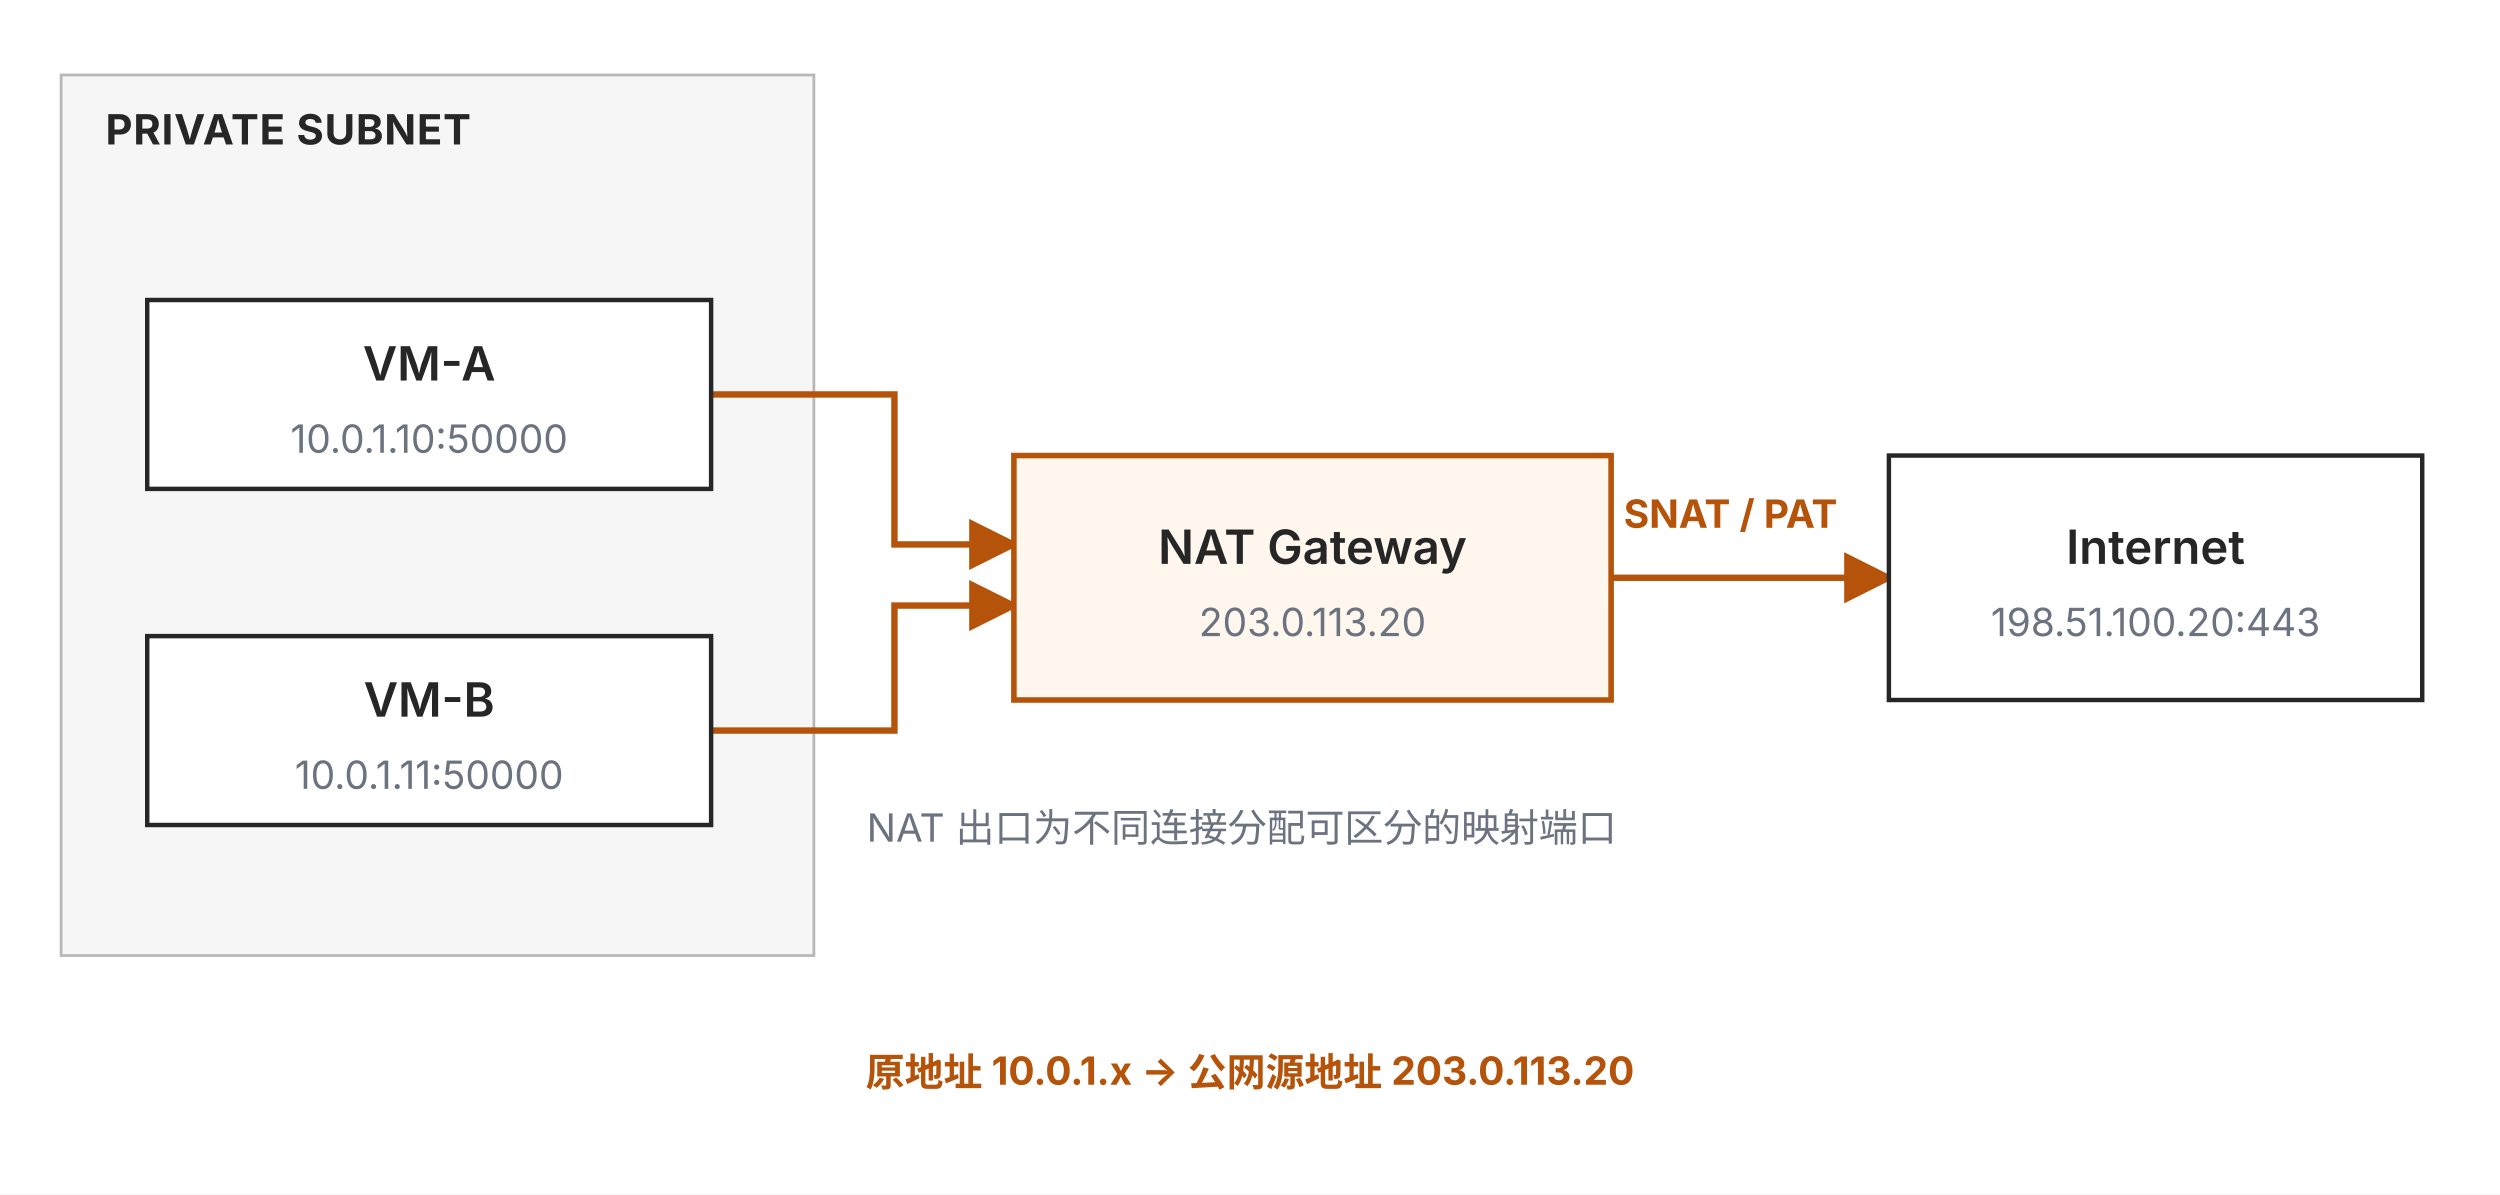
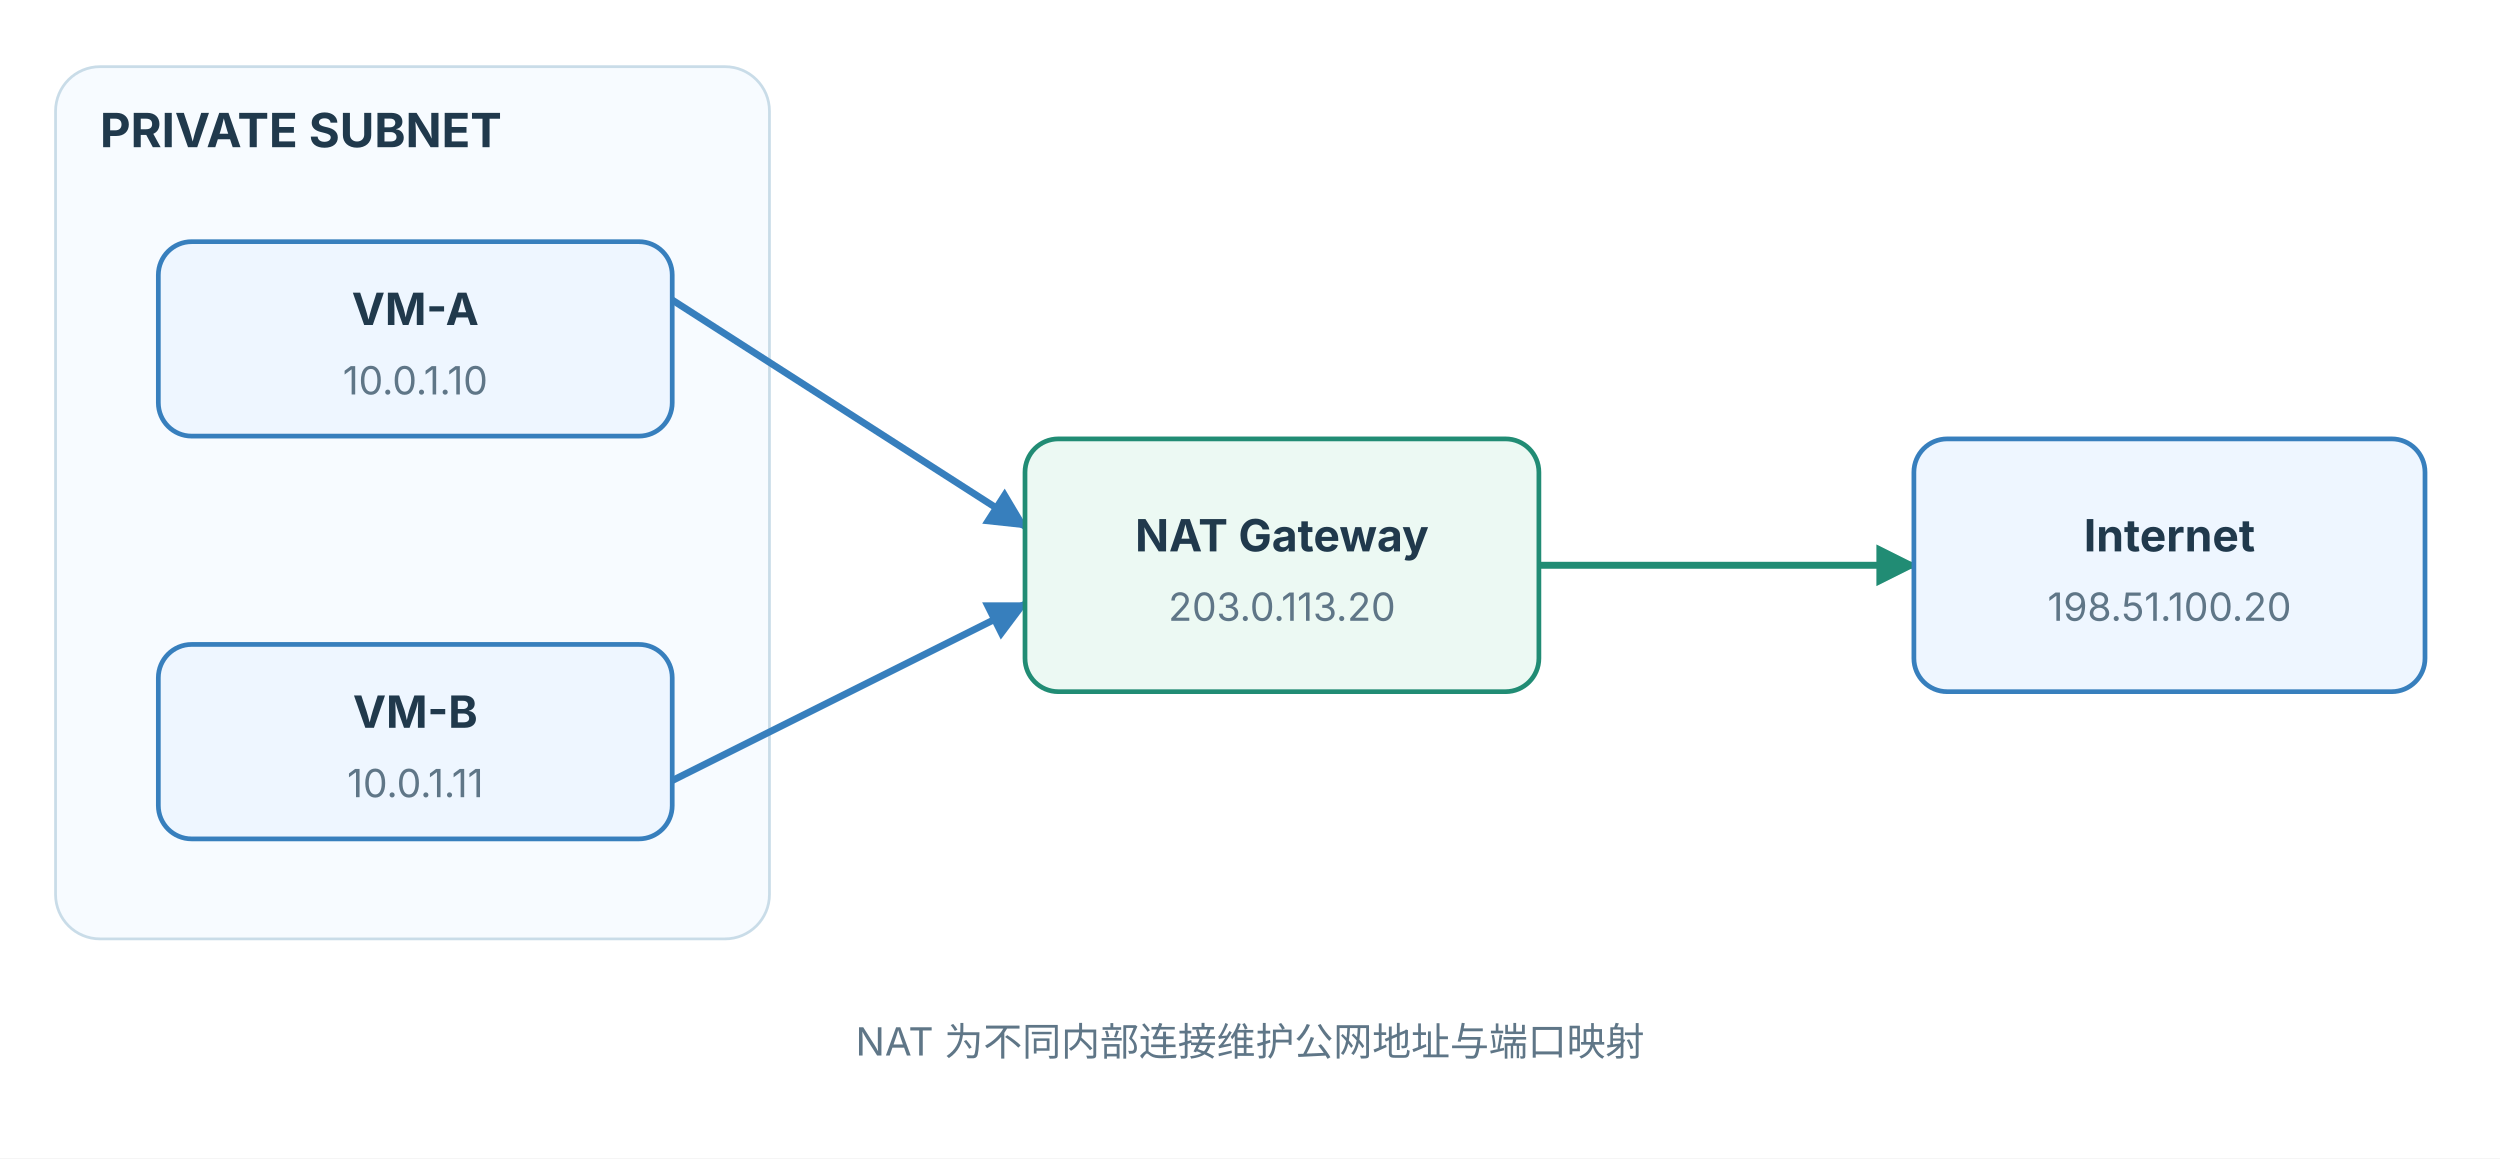
- <svg xmlns="http://www.w3.org/2000/svg" width="900" height="430" viewBox="0 0 900 430" role="img" aria-label="多个实例共享 NAT 出口">
+ <svg xmlns="http://www.w3.org/2000/svg" width="900" height="417" viewBox="0 0 900 417" role="img" aria-label="nat-gateway">
  <defs>
-     <marker id="arrow-ink" markerWidth="8" markerHeight="8" refX="7" refY="4" orient="auto">
-       <path d="M0 0 L8 4 L0 8Z" fill="#262626" />
+     <marker id="ab" viewBox="0 0 10 10" refX="9" refY="5" markerWidth="6" markerHeight="6" orient="auto">
+       <path d="M0 0 L10 5 L0 10Z" fill="#377fbd" />
    </marker>
-     <marker id="arrow-accent" markerWidth="8" markerHeight="8" refX="7" refY="4" orient="auto">
-       <path d="M0 0 L8 4 L0 8Z" fill="#b45309" />
+     <marker id="ag" viewBox="0 0 10 10" refX="9" refY="5" markerWidth="6" markerHeight="6" orient="auto">
+       <path d="M0 0 L10 5 L0 10Z" fill="#218c74" />
+     </marker>
+     <marker id="am" viewBox="0 0 10 10" refX="9" refY="5" markerWidth="6" markerHeight="6" orient="auto">
+       <path d="M0 0 L10 5 L0 10Z" fill="#5f7687" />
    </marker>
  </defs>
-   <style>text{font-family:-apple-system,BlinkMacSystemFont,"Noto Sans SC","Microsoft YaHei",sans-serif}.title{font-size:17px;font-weight:600;fill:#262626}.sub{font-size:14px;fill:#6b7280}.section{font-size:15px;font-weight:700;fill:#262626;letter-spacing:.3px}.annotation{font-size:14px;fill:#6b7280}.annotation.important{fill:#b45309;font-weight:650}</style>
-   <rect x="0" y="0" width="900" height="430" fill="#fff" />
-   <rect x="22" y="27" width="271" height="317" fill="#f6f6f6" stroke="#b8b8b8" stroke-width="1" />
-   <text x="38" y="52" class="section">PRIVATE SUBNET</text>
-   <path d="M256 142 L322 142 L322 196 L365 196" fill="none" stroke="#b45309" stroke-width="2.3" marker-end="url(#arrow-accent)" />
-   <path d="M256 263 L322 263 L322 218 L365 218" fill="none" stroke="#b45309" stroke-width="2.3" marker-end="url(#arrow-accent)" />
-   <path d="M580 208 L680 208" fill="none" stroke="#b45309" stroke-width="2.3" marker-end="url(#arrow-accent)" />
-   <rect x="53" y="108" width="203" height="68" fill="#fff" stroke="#262626" stroke-width="1.6" />
-   <text x="154.5" y="137" text-anchor="middle" class="title">VM-A</text>
-   <text x="154.5" y="163" text-anchor="middle" class="sub">10.0.1.10:50000</text>
-   <rect x="53" y="229" width="203" height="68" fill="#fff" stroke="#262626" stroke-width="1.6" />
-   <text x="154.5" y="258" text-anchor="middle" class="title">VM-B</text>
-   <text x="154.5" y="284" text-anchor="middle" class="sub">10.0.1.11:50000</text>
-   <rect x="365" y="164" width="215" height="88" fill="#fff7ed" stroke="#b45309" stroke-width="2" />
-   <text x="472.5" y="203" text-anchor="middle" class="title">NAT Gateway</text>
-   <text x="472.5" y="229" text-anchor="middle" class="sub">203.0.113.20</text>
-   <rect x="680" y="164" width="192" height="88" fill="#fff" stroke="#262626" stroke-width="1.6" />
-   <text x="776" y="203" text-anchor="middle" class="title">Internet</text>
-   <text x="776" y="229" text-anchor="middle" class="sub">198.51.100.20:443</text>
-   <text x="623" y="190" class="annotation important" font-size="14" text-anchor="middle">SNAT / PAT</text>
-   <text x="447" y="303" class="annotation" font-size="14" text-anchor="middle">NAT 出口为不同连接分配可区分的映射端口</text>
-   <text x="450" y="391" class="annotation important" font-size="14" text-anchor="middle">原地址 10.0.1.x  →  公网源地址 203.0.113.20</text>
+   <style>text{font-family:-apple-system,BlinkMacSystemFont,"Noto Sans SC","Microsoft YaHei",sans-serif}.head{font-size:17px;font-weight:700;fill:#20394c}.label{font-size:16px;font-weight:650;fill:#20394c}.sub{font-size:14px;fill:#5f7687}.note{font-size:14px;fill:#5f7687}</style>
+   <rect width="900" height="417" fill="#fff" />
+   <rect x="20" y="24" width="257" height="314" rx="16" fill="#f7fbff" stroke="#c9dce8" />
+   <text class="head" x="36" y="53">PRIVATE SUBNET</text>
+   <path d="M242 108 L369 189.5" fill="none" stroke="#377fbd" stroke-width="2.5" marker-end="url(#ab)" />
+   <path d="M242 281 L369 217.5" fill="none" stroke="#377fbd" stroke-width="2.5" marker-end="url(#ab)" />
+   <path d="M554 203.5 L689 203.5" fill="none" stroke="#218c74" stroke-width="2.5" marker-end="url(#ag)" />
+   <rect x="57" y="87" width="185" height="70" rx="12" stroke="#377fbd" stroke-width="1.7" fill="#eef6ff" />
+   <text x="149.5" y="117" class="label" text-anchor="middle">VM-A</text>
+   <text x="149.5" y="142" class="sub" text-anchor="middle">10.0.1.10</text>
+   <rect x="57" y="232" width="185" height="70" rx="12" stroke="#377fbd" stroke-width="1.7" fill="#eef6ff" />
+   <text x="149.5" y="262" class="label" text-anchor="middle">VM-B</text>
+   <text x="149.5" y="287" class="sub" text-anchor="middle">10.0.1.11</text>
+   <rect x="369" y="158" width="185" height="91" rx="12" stroke="#218c74" stroke-width="1.7" fill="#ecf9f3" />
+   <text x="461.5" y="198.5" class="label" text-anchor="middle">NAT Gateway</text>
+   <text x="461.5" y="223.5" class="sub" text-anchor="middle">203.0.113.20</text>
+   <rect x="689" y="158" width="184" height="91" rx="12" stroke="#377fbd" stroke-width="1.7" fill="#eef6ff" />
+   <text x="781" y="198.5" class="label" text-anchor="middle">Internet</text>
+   <text x="781" y="223.5" class="sub" text-anchor="middle">198.51.100.20</text>
+   <text x="450" y="380" class="note" text-anchor="middle">NAT 为不同内部连接维护公网地址与端口映射</text>
</svg>
